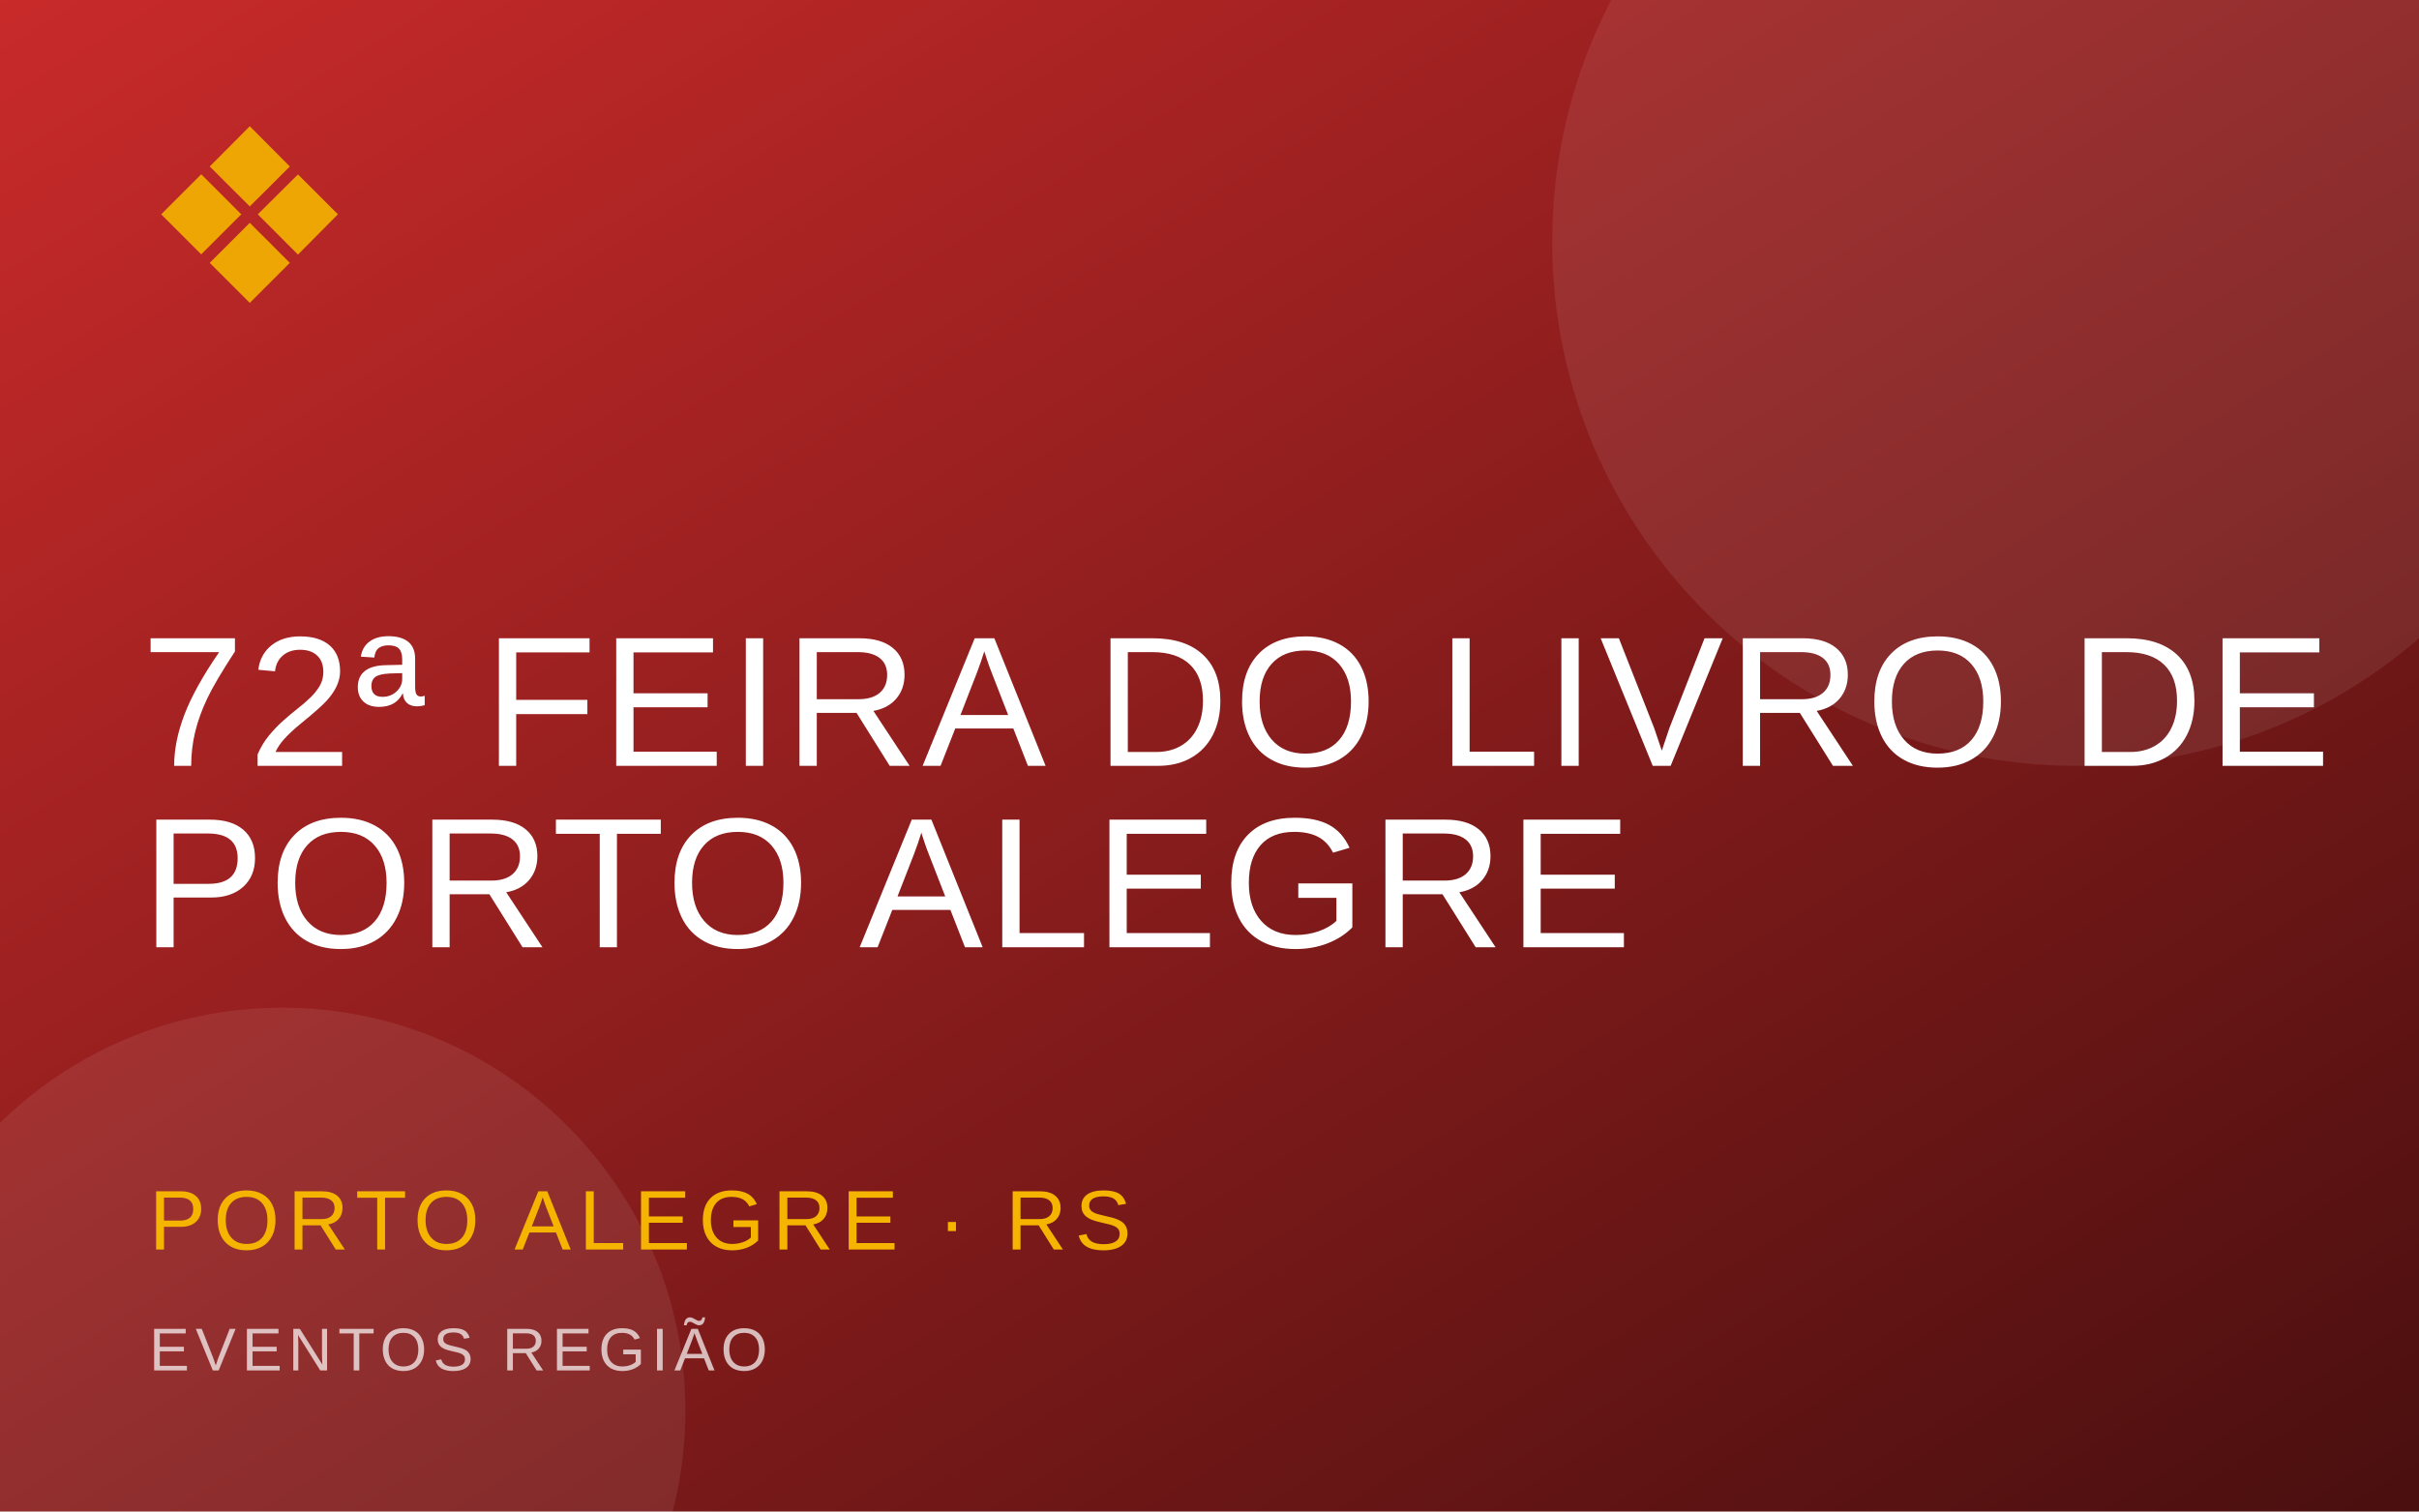
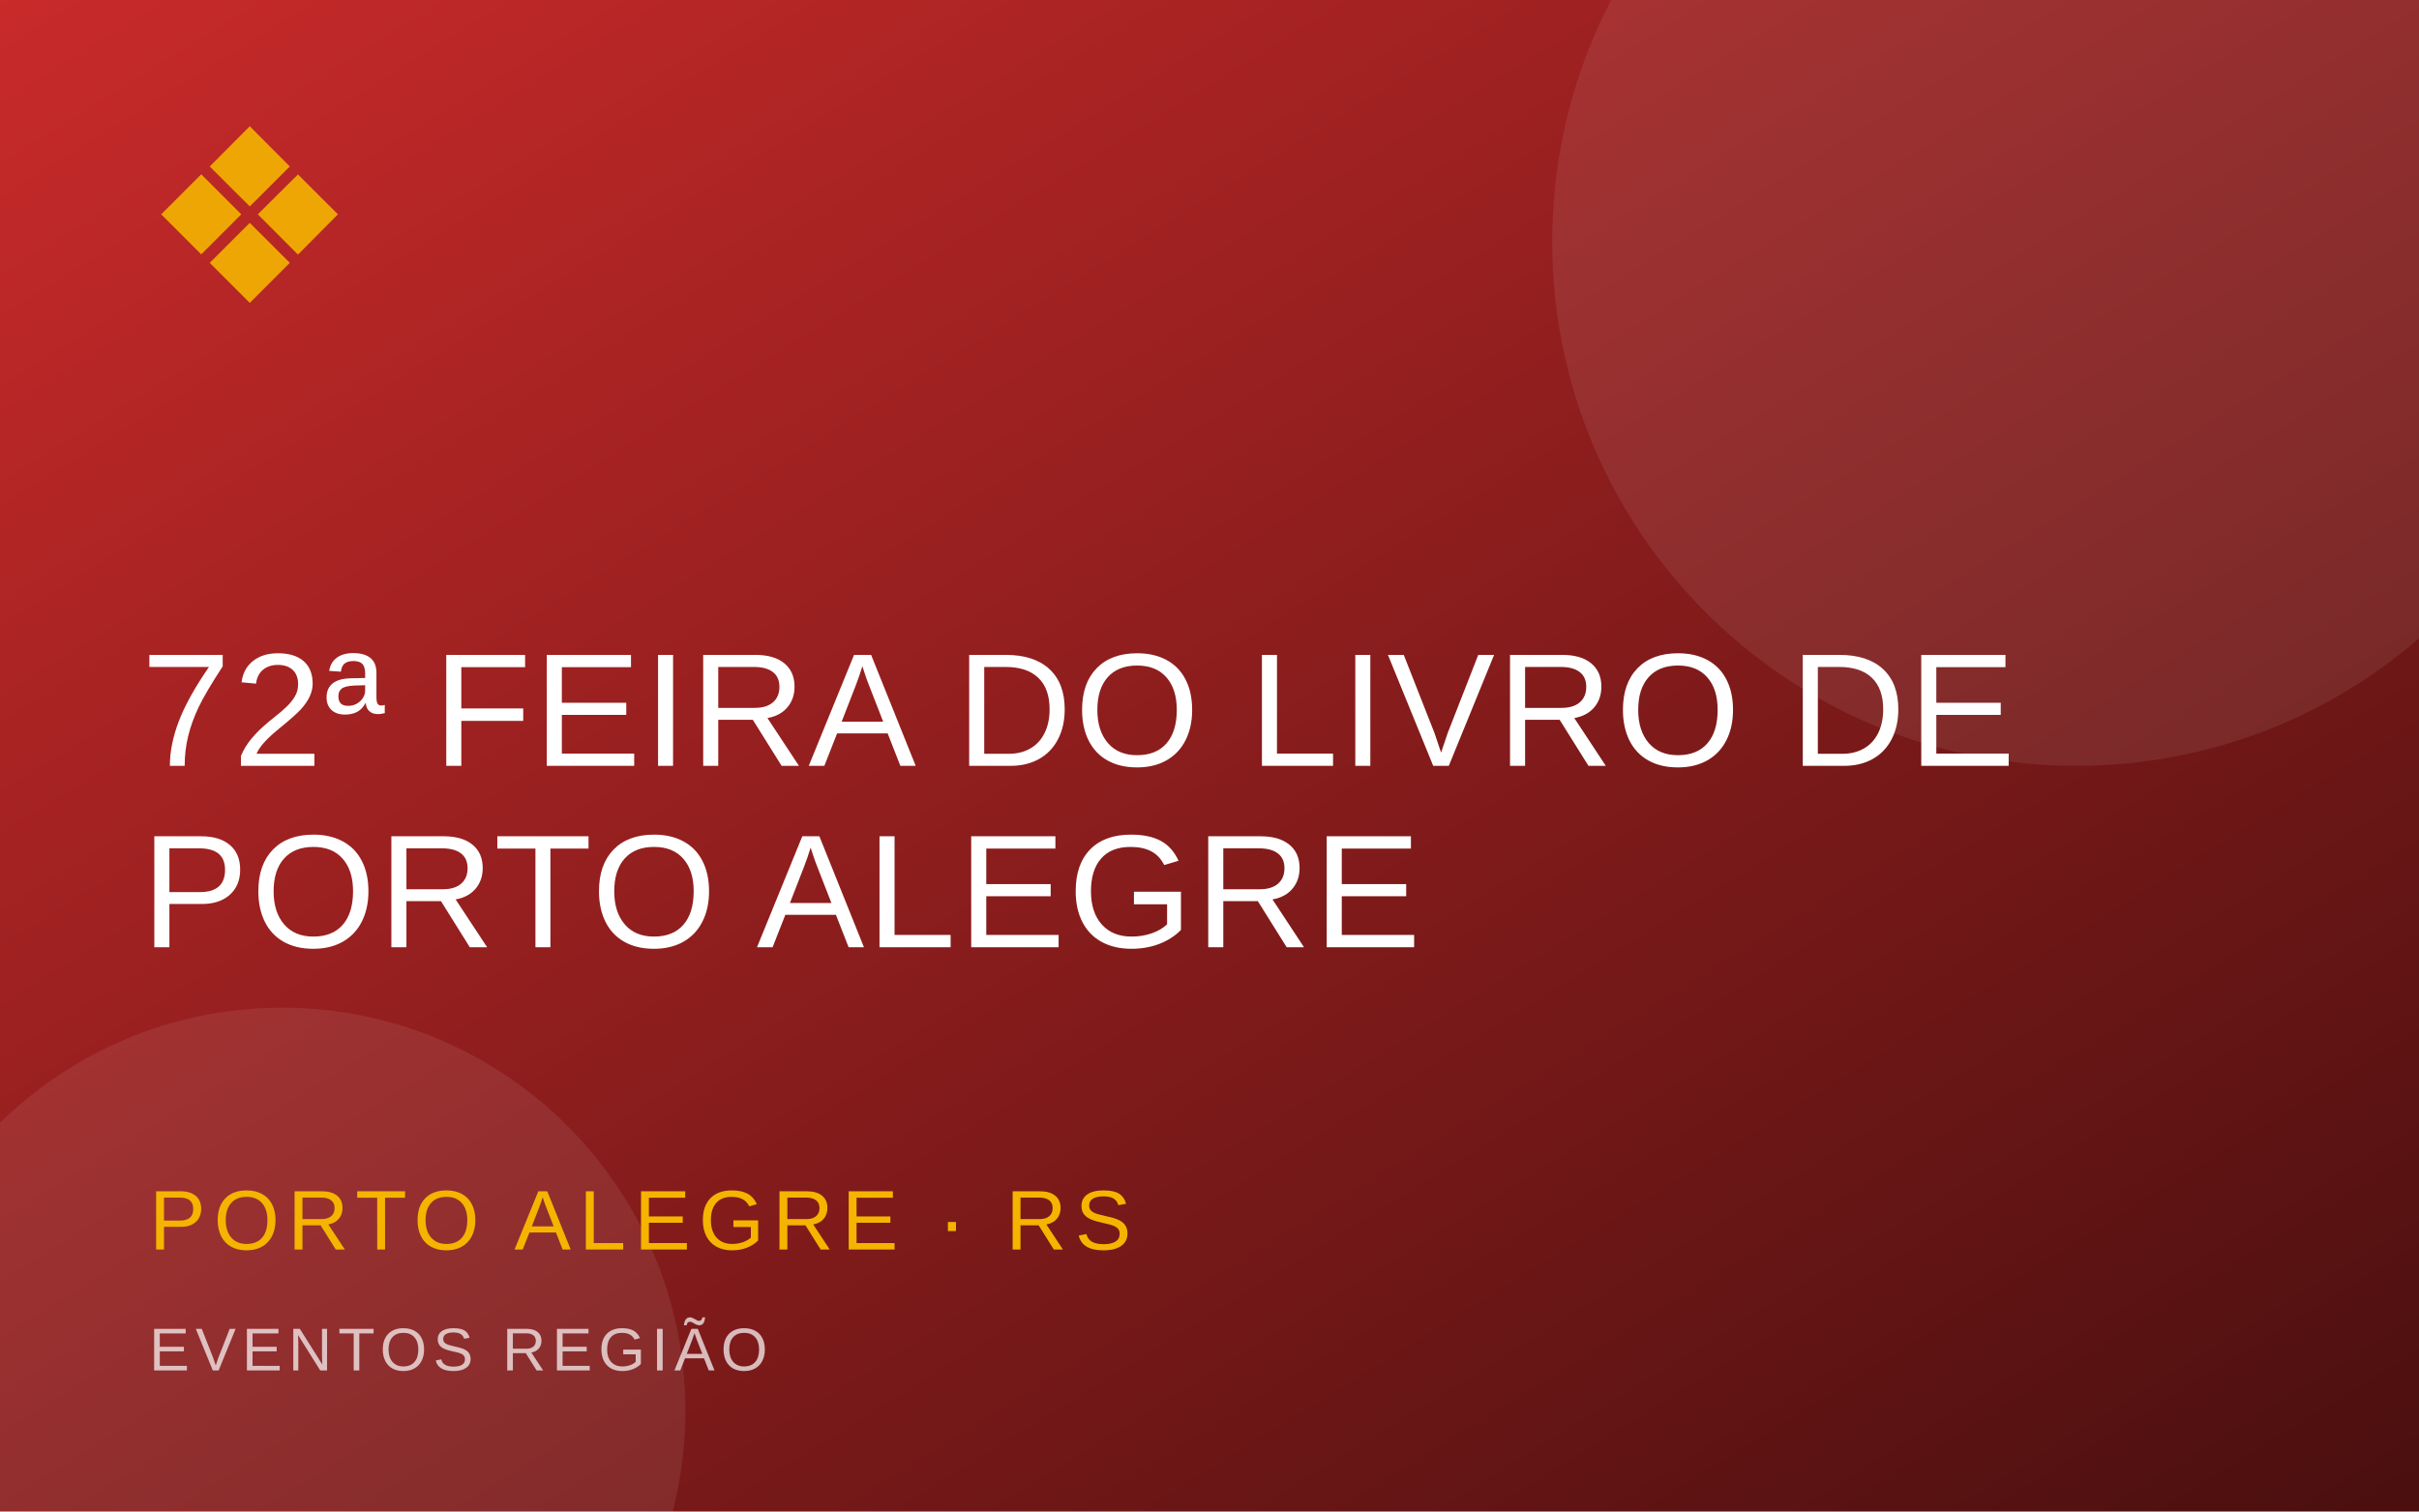
<svg xmlns="http://www.w3.org/2000/svg" width="1200" height="750" viewBox="0 0 1200 750" font-family="Bebas Neue, Arial, sans-serif">
  <defs>
    <linearGradient id="g" x1="0" y1="0" x2="1" y2="1">
      <stop offset="0" stop-color="#c92a2a" />
      <stop offset="1" stop-color="#4a0f0f" />
    </linearGradient>
  </defs>
  <rect width="1200" height="750" fill="url(#g)" />
  <g fill="#ffffff" opacity="0.08">
    <circle cx="1030" cy="120" r="260" />
    <circle cx="140" cy="700" r="200" />
  </g>
  <text x="70" y="150" fill="#f4b400" font-size="120" opacity="0.9">❖</text>
-   <text x="70" y="380" fill="#ffffff" font-size="92" letter-spacing="2">72ª FEIRA DO LIVRO DE</text>
-   <text x="70" y="470" fill="#ffffff" font-size="92" letter-spacing="2">PORTO ALEGRE</text>
+   <text x="70" y="380" fill="#ffffff" font-size="80" letter-spacing="1">72ª FEIRA DO LIVRO DE</text>
+   <text x="70" y="470" fill="#ffffff" font-size="80" letter-spacing="1">PORTO ALEGRE</text>
  <text x="74" y="620" fill="#f4b400" font-size="42" letter-spacing="4">PORTO ALEGRE · RS</text>
  <text x="74" y="680" fill="#ffffff" opacity="0.7" font-size="30" letter-spacing="3">EVENTOS REGIÃO</text>
</svg>
